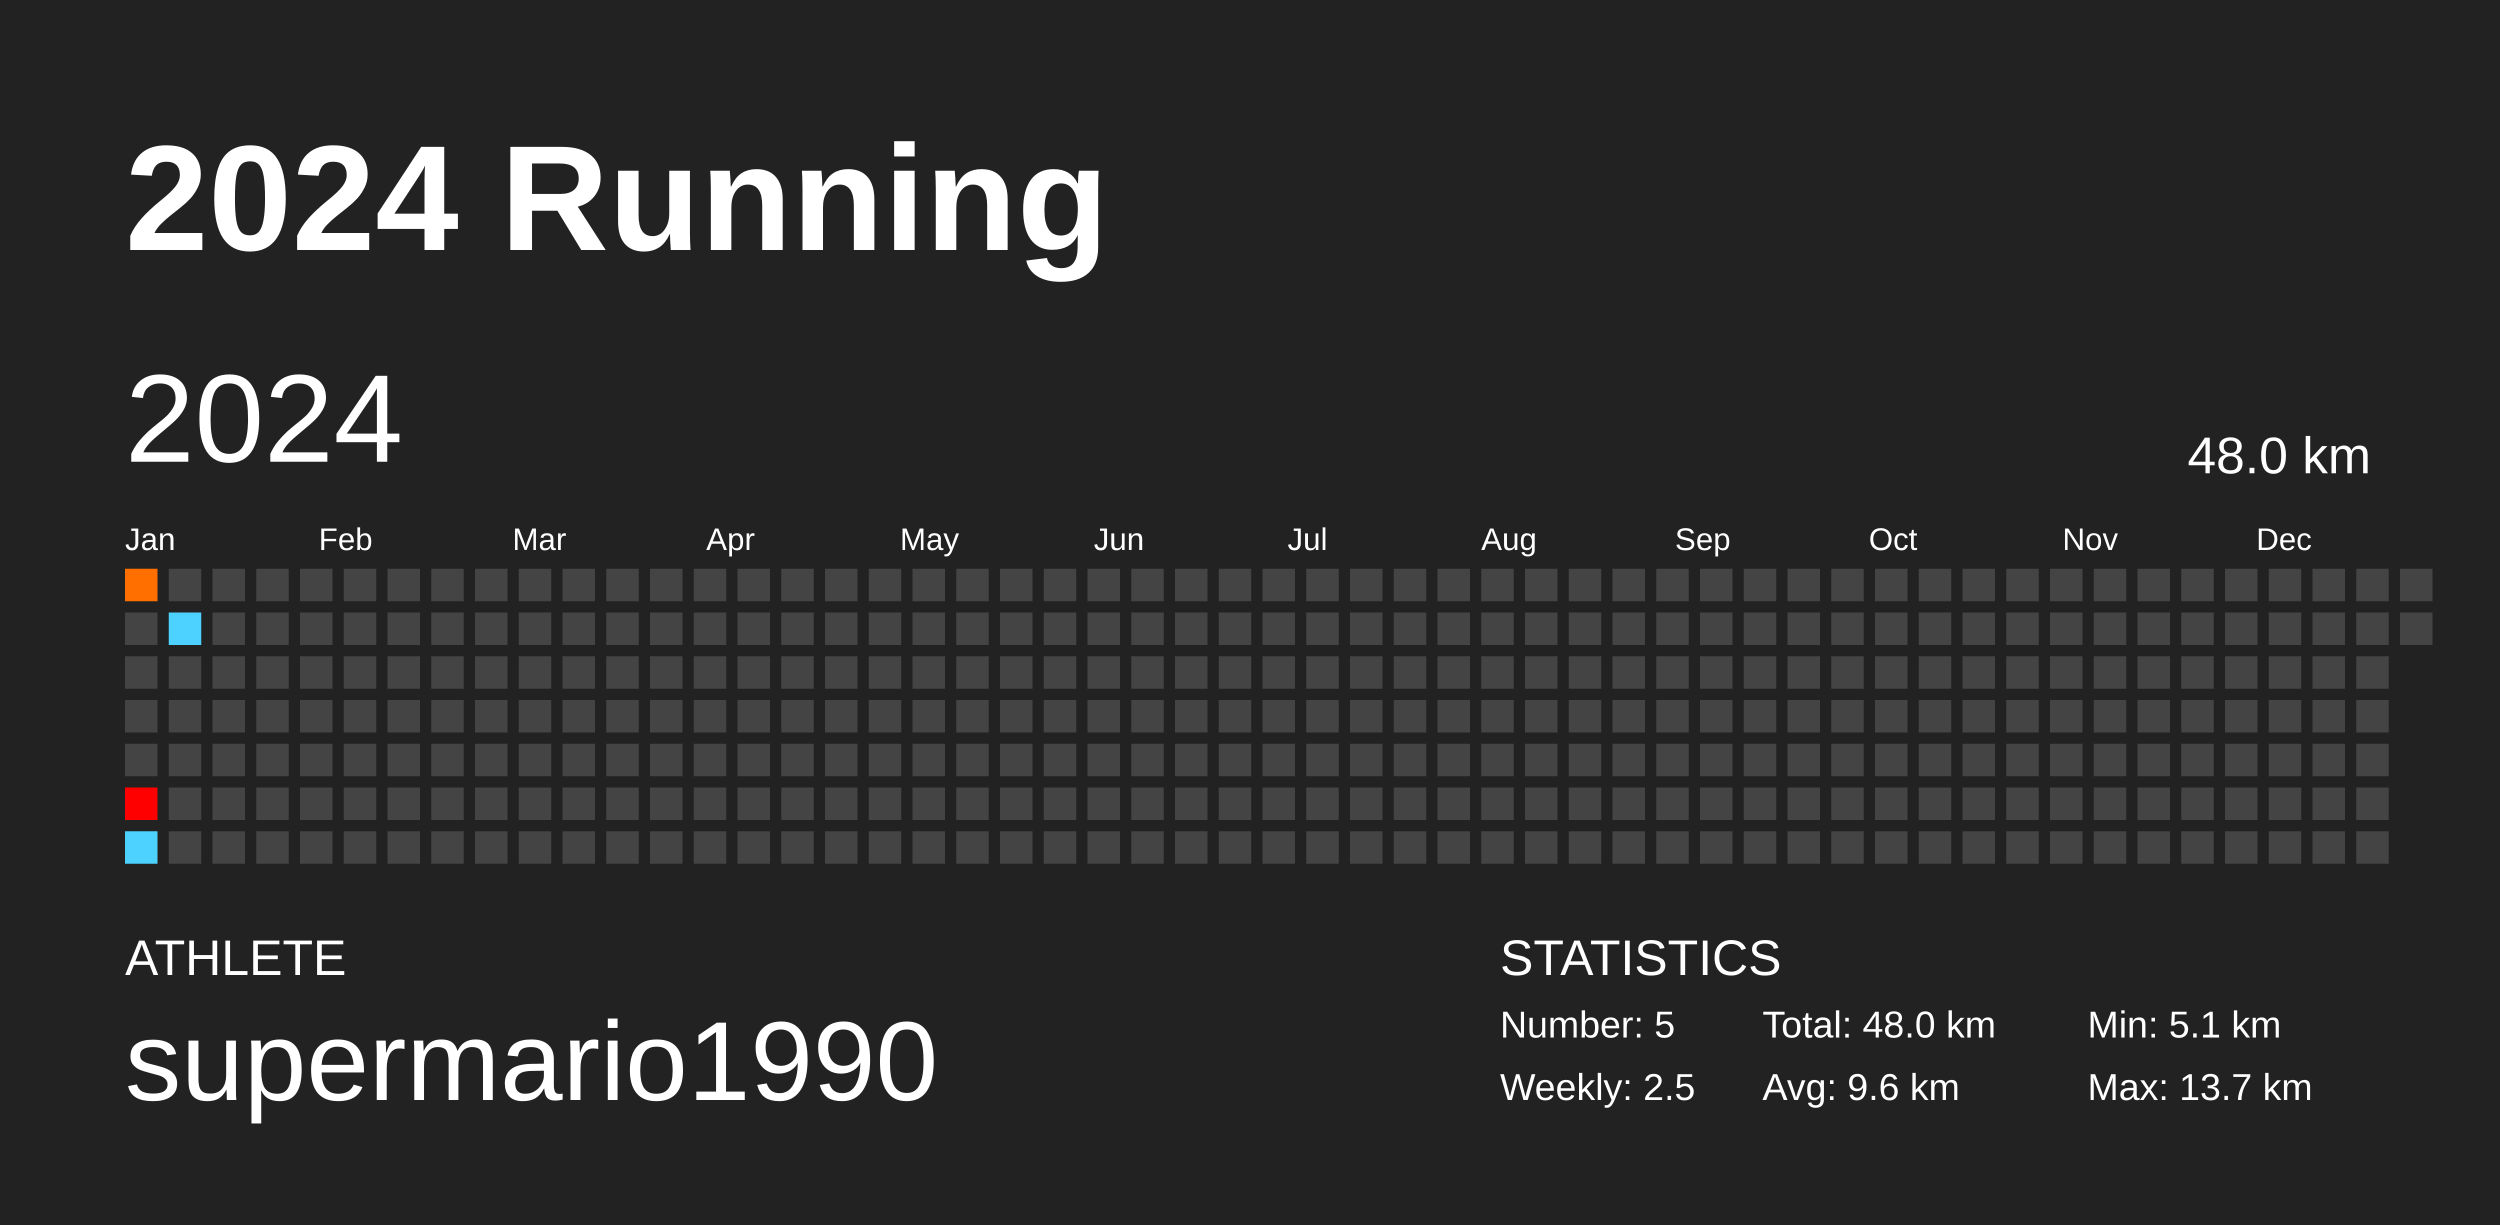
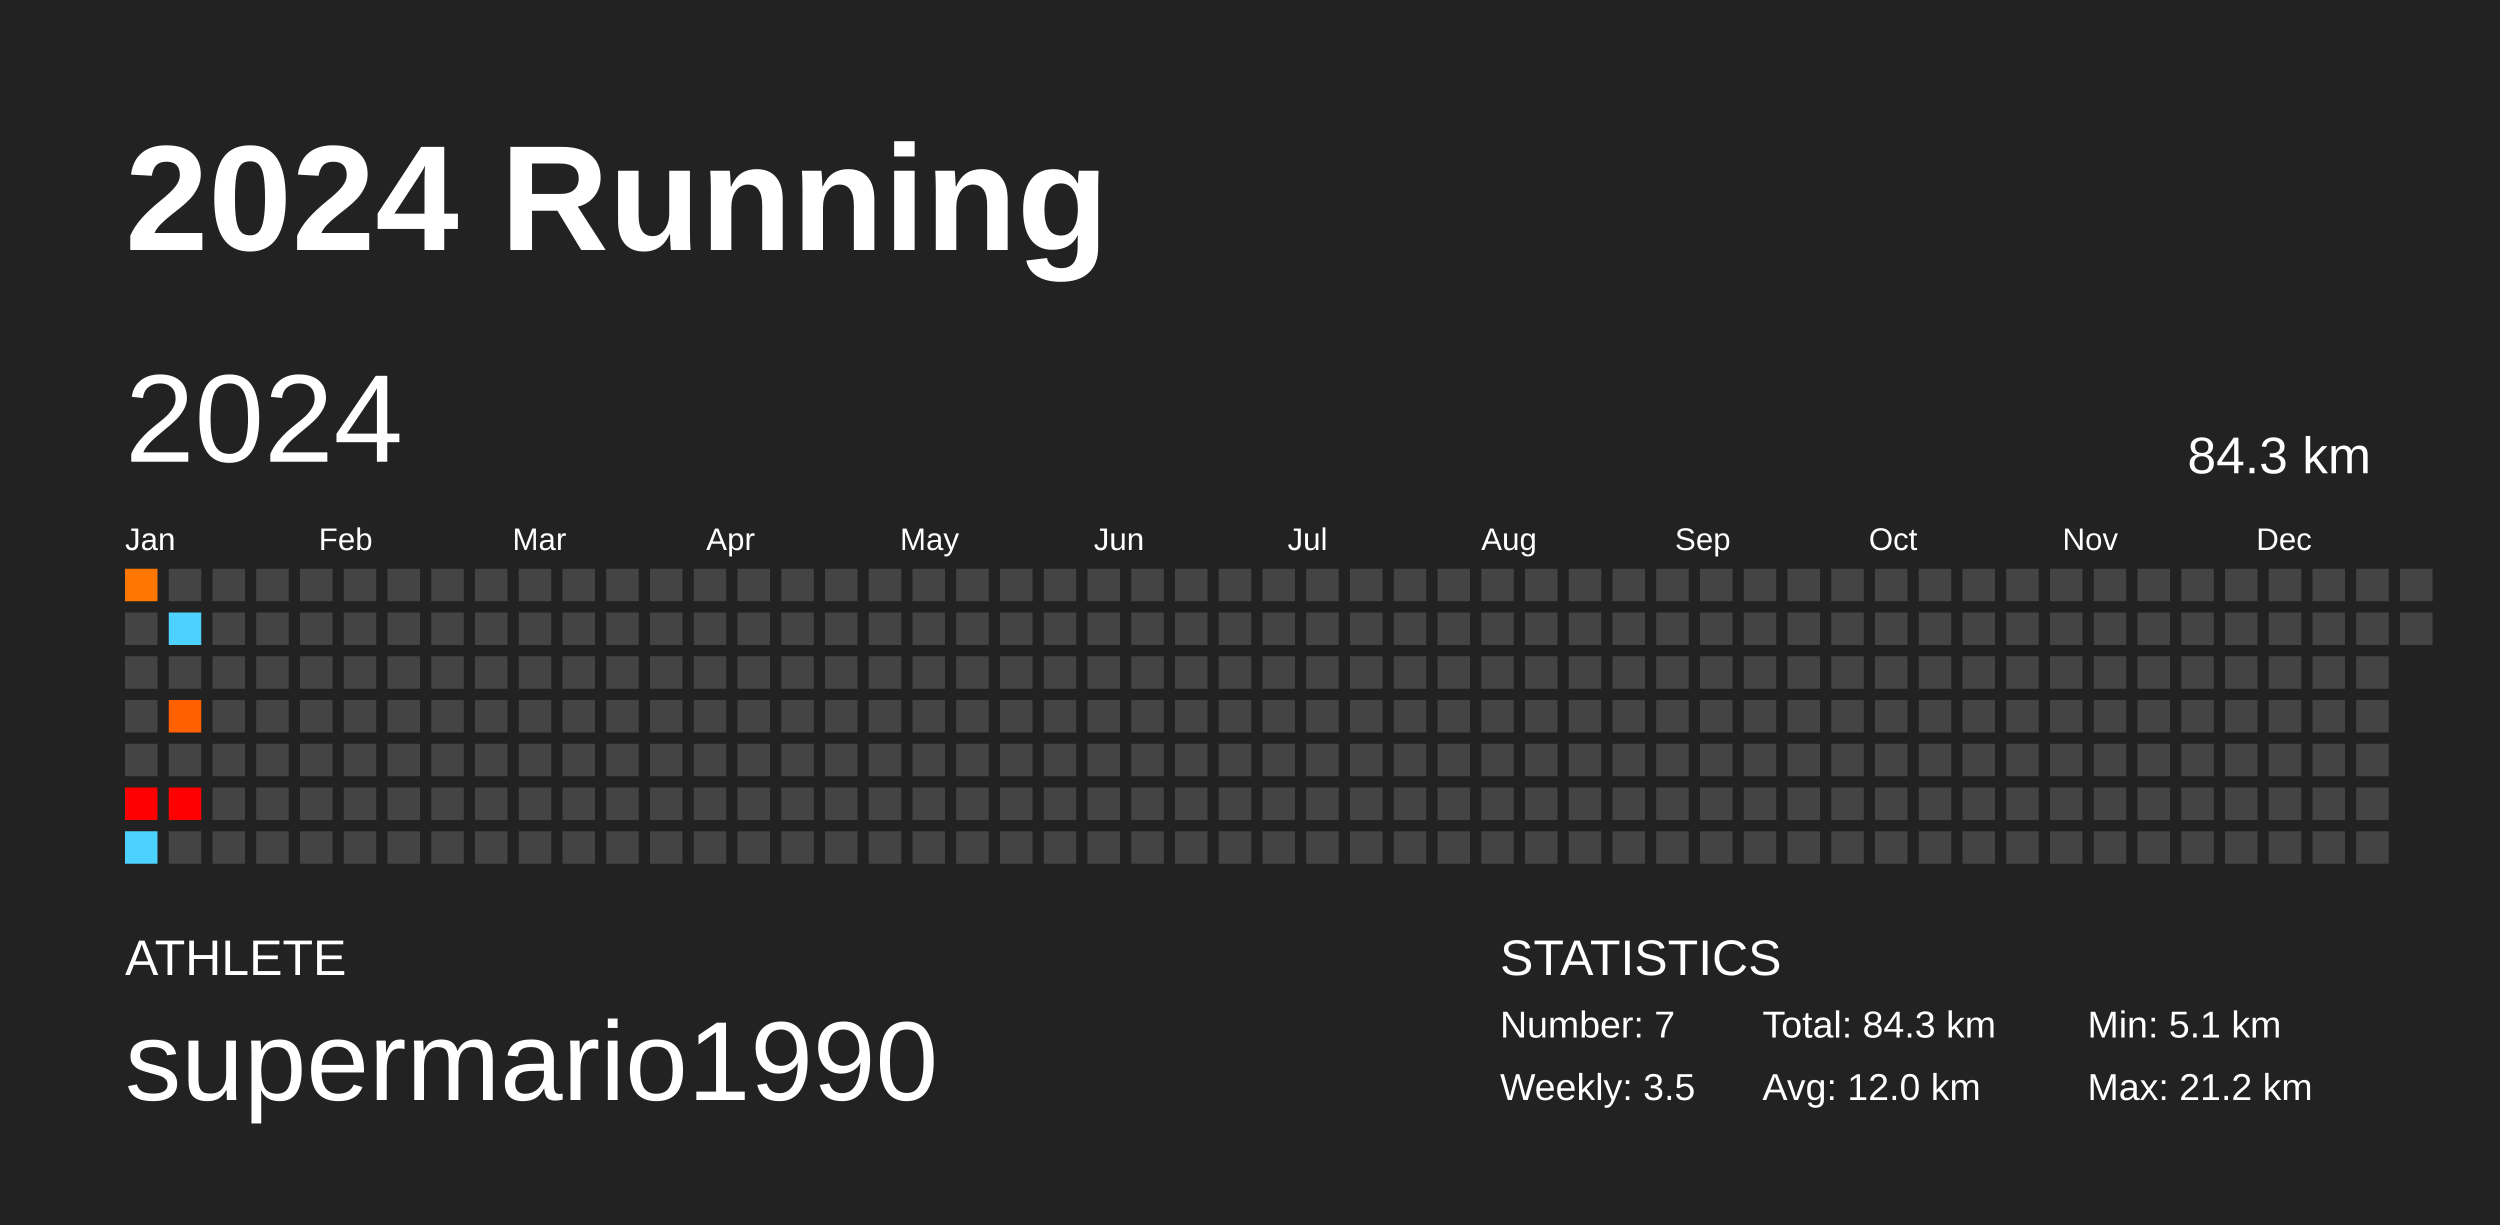
<svg xmlns="http://www.w3.org/2000/svg" baseProfile="full" height="98mm" version="1.1" viewBox="0,0,200,98" width="200mm">
  <defs />
  <rect fill="#222222" height="98" width="200" x="0" y="0" />
  <text fill="#FFFFFF" style="font-size:12px; font-family:Arial; font-weight:bold;" x="10" y="20">2024 Running</text>
  <text fill="#FFFFFF" style="font-size:4px; font-family:Arial" x="10" y="78">ATHLETE</text>
  <text fill="#FFFFFF" style="font-size:9px; font-family:Arial" x="10" y="88">supermario1990</text>
  <text fill="#FFFFFF" style="font-size:4px; font-family:Arial" x="120" y="78">STATISTICS</text>
-   <text fill="#FFFFFF" style="font-size:3px; font-family:Arial" x="120" y="83">Number: 5</text>
-   <text fill="#FFFFFF" style="font-size:3px; font-family:Arial" x="120" y="88">Weekly: 2.5</text>
-   <text fill="#FFFFFF" style="font-size:3px; font-family:Arial" x="141" y="83">Total: 48.0 km</text>
-   <text fill="#FFFFFF" style="font-size:3px; font-family:Arial" x="141" y="88">Avg: 9.6 km</text>
+   <text fill="#FFFFFF" style="font-size:3px; font-family:Arial" x="120" y="83">Number: 7</text>
+   <text fill="#FFFFFF" style="font-size:3px; font-family:Arial" x="120" y="88">Weekly: 3.5</text>
+   <text fill="#FFFFFF" style="font-size:3px; font-family:Arial" x="141" y="83">Total: 84.3 km</text>
+   <text fill="#FFFFFF" style="font-size:3px; font-family:Arial" x="141" y="88">Avg: 12.0 km</text>
  <text fill="#FFFFFF" style="font-size:3px; font-family:Arial" x="167" y="83">Min: 5.1 km</text>
-   <text fill="#FFFFFF" style="font-size:3px; font-family:Arial" x="167" y="88">Max: 13.7 km</text>
+   <text fill="#FFFFFF" style="font-size:3px; font-family:Arial" x="167" y="88">Max: 21.2 km</text>
  <text dominant-baseline="hanging" fill="#FFFFFF" style="font-size:10.0px; font-family:Arial;" x="10" y="30">2024</text>
-   <text dominant-baseline="hanging" fill="#FFFFFF" style="font-size:4.125px; font-family:Arial;" x="175" y="35">48.0 km</text>
+   <text dominant-baseline="hanging" fill="#FFFFFF" style="font-size:4.125px; font-family:Arial;" x="175" y="35">84.3 km</text>
  <text fill="#FFFFFF" style="font-size:2.5px; font-family:Arial" x="10.0" y="44">Jan</text>
  <text fill="#FFFFFF" style="font-size:2.5px; font-family:Arial" x="25.5" y="44">Feb</text>
  <text fill="#FFFFFF" style="font-size:2.5px; font-family:Arial" x="41.0" y="44">Mar</text>
  <text fill="#FFFFFF" style="font-size:2.5px; font-family:Arial" x="56.5" y="44">Apr</text>
  <text fill="#FFFFFF" style="font-size:2.5px; font-family:Arial" x="72.0" y="44">May</text>
  <text fill="#FFFFFF" style="font-size:2.5px; font-family:Arial" x="87.5" y="44">Jun</text>
  <text fill="#FFFFFF" style="font-size:2.5px; font-family:Arial" x="103.0" y="44">Jul</text>
  <text fill="#FFFFFF" style="font-size:2.5px; font-family:Arial" x="118.5" y="44">Aug</text>
  <text fill="#FFFFFF" style="font-size:2.5px; font-family:Arial" x="134.0" y="44">Sep</text>
  <text fill="#FFFFFF" style="font-size:2.5px; font-family:Arial" x="149.5" y="44">Oct</text>
  <text fill="#FFFFFF" style="font-size:2.5px; font-family:Arial" x="165.0" y="44">Nov</text>
  <text fill="#FFFFFF" style="font-size:2.5px; font-family:Arial" x="180.5" y="44">Dec</text>
-   <rect fill="#ff6f00" height="2.6" width="2.6" x="10.0" y="45.5" />
+   <rect fill="#ff7700" height="2.6" width="2.6" x="10.0" y="45.5" />
  <rect fill="#444444" height="2.6" width="2.6" x="10.0" y="49.0" />
  <rect fill="#444444" height="2.6" width="2.6" x="10.0" y="52.5" />
  <rect fill="#444444" height="2.6" width="2.6" x="10.0" y="56.0" />
  <rect fill="#444444" height="2.6" width="2.6" x="10.0" y="59.5" />
  <rect fill="red" height="2.6" width="2.6" x="10.0" y="63.0" />
  <rect fill="#4dd2ff" height="2.6" width="2.6" x="10.0" y="66.5" />
  <rect fill="#444444" height="2.6" width="2.6" x="13.5" y="45.5" />
  <rect fill="#4dd2ff" height="2.6" width="2.6" x="13.5" y="49.0" />
  <rect fill="#444444" height="2.6" width="2.6" x="13.5" y="52.5" />
-   <rect fill="#444444" height="2.6" width="2.6" x="13.5" y="56.0" />
+   <rect fill="#ff6100" height="2.6" width="2.6" x="13.5" y="56.0" />
  <rect fill="#444444" height="2.6" width="2.6" x="13.5" y="59.5" />
-   <rect fill="#444444" height="2.6" width="2.6" x="13.5" y="63.0" />
+   <rect fill="red" height="2.6" width="2.6" x="13.5" y="63.0" />
  <rect fill="#444444" height="2.6" width="2.6" x="13.5" y="66.5" />
  <rect fill="#444444" height="2.6" width="2.6" x="17.0" y="45.5" />
  <rect fill="#444444" height="2.6" width="2.6" x="17.0" y="49.0" />
  <rect fill="#444444" height="2.6" width="2.6" x="17.0" y="52.5" />
  <rect fill="#444444" height="2.6" width="2.6" x="17.0" y="56.0" />
  <rect fill="#444444" height="2.6" width="2.6" x="17.0" y="59.5" />
  <rect fill="#444444" height="2.6" width="2.6" x="17.0" y="63.0" />
  <rect fill="#444444" height="2.6" width="2.6" x="17.0" y="66.5" />
  <rect fill="#444444" height="2.6" width="2.6" x="20.5" y="45.5" />
  <rect fill="#444444" height="2.6" width="2.6" x="20.5" y="49.0" />
  <rect fill="#444444" height="2.6" width="2.6" x="20.5" y="52.5" />
  <rect fill="#444444" height="2.6" width="2.6" x="20.5" y="56.0" />
  <rect fill="#444444" height="2.6" width="2.6" x="20.5" y="59.5" />
  <rect fill="#444444" height="2.6" width="2.6" x="20.5" y="63.0" />
  <rect fill="#444444" height="2.6" width="2.6" x="20.5" y="66.5" />
  <rect fill="#444444" height="2.6" width="2.6" x="24.0" y="45.5" />
  <rect fill="#444444" height="2.6" width="2.6" x="24.0" y="49.0" />
  <rect fill="#444444" height="2.6" width="2.6" x="24.0" y="52.5" />
  <rect fill="#444444" height="2.6" width="2.6" x="24.0" y="56.0" />
  <rect fill="#444444" height="2.6" width="2.6" x="24.0" y="59.5" />
  <rect fill="#444444" height="2.6" width="2.6" x="24.0" y="63.0" />
  <rect fill="#444444" height="2.6" width="2.6" x="24.0" y="66.5" />
  <rect fill="#444444" height="2.6" width="2.6" x="27.5" y="45.5" />
  <rect fill="#444444" height="2.6" width="2.6" x="27.5" y="49.0" />
  <rect fill="#444444" height="2.6" width="2.6" x="27.5" y="52.5" />
  <rect fill="#444444" height="2.6" width="2.6" x="27.5" y="56.0" />
  <rect fill="#444444" height="2.6" width="2.6" x="27.5" y="59.5" />
  <rect fill="#444444" height="2.6" width="2.6" x="27.5" y="63.0" />
  <rect fill="#444444" height="2.6" width="2.6" x="27.5" y="66.5" />
  <rect fill="#444444" height="2.6" width="2.6" x="31.0" y="45.5" />
  <rect fill="#444444" height="2.6" width="2.6" x="31.0" y="49.0" />
  <rect fill="#444444" height="2.6" width="2.6" x="31.0" y="52.5" />
  <rect fill="#444444" height="2.6" width="2.6" x="31.0" y="56.0" />
  <rect fill="#444444" height="2.6" width="2.6" x="31.0" y="59.5" />
  <rect fill="#444444" height="2.6" width="2.6" x="31.0" y="63.0" />
  <rect fill="#444444" height="2.6" width="2.6" x="31.0" y="66.5" />
  <rect fill="#444444" height="2.6" width="2.6" x="34.5" y="45.5" />
  <rect fill="#444444" height="2.6" width="2.6" x="34.5" y="49.0" />
  <rect fill="#444444" height="2.6" width="2.6" x="34.5" y="52.5" />
  <rect fill="#444444" height="2.6" width="2.6" x="34.5" y="56.0" />
  <rect fill="#444444" height="2.6" width="2.6" x="34.5" y="59.5" />
  <rect fill="#444444" height="2.6" width="2.6" x="34.5" y="63.0" />
  <rect fill="#444444" height="2.6" width="2.6" x="34.5" y="66.5" />
  <rect fill="#444444" height="2.6" width="2.6" x="38.0" y="45.5" />
  <rect fill="#444444" height="2.6" width="2.6" x="38.0" y="49.0" />
  <rect fill="#444444" height="2.6" width="2.6" x="38.0" y="52.5" />
  <rect fill="#444444" height="2.6" width="2.6" x="38.0" y="56.0" />
  <rect fill="#444444" height="2.6" width="2.6" x="38.0" y="59.5" />
  <rect fill="#444444" height="2.6" width="2.6" x="38.0" y="63.0" />
  <rect fill="#444444" height="2.6" width="2.6" x="38.0" y="66.5" />
  <rect fill="#444444" height="2.6" width="2.6" x="41.5" y="45.5" />
  <rect fill="#444444" height="2.6" width="2.6" x="41.5" y="49.0" />
  <rect fill="#444444" height="2.6" width="2.6" x="41.5" y="52.5" />
  <rect fill="#444444" height="2.6" width="2.6" x="41.5" y="56.0" />
  <rect fill="#444444" height="2.6" width="2.6" x="41.5" y="59.5" />
  <rect fill="#444444" height="2.6" width="2.6" x="41.5" y="63.0" />
  <rect fill="#444444" height="2.6" width="2.6" x="41.5" y="66.5" />
  <rect fill="#444444" height="2.6" width="2.6" x="45.0" y="45.5" />
  <rect fill="#444444" height="2.6" width="2.6" x="45.0" y="49.0" />
  <rect fill="#444444" height="2.6" width="2.6" x="45.0" y="52.5" />
  <rect fill="#444444" height="2.6" width="2.6" x="45.0" y="56.0" />
  <rect fill="#444444" height="2.6" width="2.6" x="45.0" y="59.5" />
  <rect fill="#444444" height="2.6" width="2.6" x="45.0" y="63.0" />
  <rect fill="#444444" height="2.6" width="2.6" x="45.0" y="66.5" />
  <rect fill="#444444" height="2.6" width="2.6" x="48.5" y="45.5" />
  <rect fill="#444444" height="2.6" width="2.6" x="48.5" y="49.0" />
  <rect fill="#444444" height="2.6" width="2.6" x="48.5" y="52.5" />
  <rect fill="#444444" height="2.6" width="2.6" x="48.5" y="56.0" />
  <rect fill="#444444" height="2.6" width="2.6" x="48.5" y="59.5" />
  <rect fill="#444444" height="2.6" width="2.6" x="48.5" y="63.0" />
  <rect fill="#444444" height="2.6" width="2.6" x="48.5" y="66.5" />
  <rect fill="#444444" height="2.6" width="2.6" x="52.0" y="45.5" />
  <rect fill="#444444" height="2.6" width="2.6" x="52.0" y="49.0" />
  <rect fill="#444444" height="2.6" width="2.6" x="52.0" y="52.5" />
  <rect fill="#444444" height="2.6" width="2.6" x="52.0" y="56.0" />
  <rect fill="#444444" height="2.6" width="2.6" x="52.0" y="59.5" />
  <rect fill="#444444" height="2.6" width="2.6" x="52.0" y="63.0" />
  <rect fill="#444444" height="2.6" width="2.6" x="52.0" y="66.5" />
  <rect fill="#444444" height="2.6" width="2.6" x="55.5" y="45.5" />
  <rect fill="#444444" height="2.6" width="2.6" x="55.5" y="49.0" />
  <rect fill="#444444" height="2.6" width="2.6" x="55.5" y="52.5" />
  <rect fill="#444444" height="2.6" width="2.6" x="55.5" y="56.0" />
  <rect fill="#444444" height="2.6" width="2.6" x="55.5" y="59.5" />
  <rect fill="#444444" height="2.6" width="2.6" x="55.5" y="63.0" />
  <rect fill="#444444" height="2.6" width="2.6" x="55.5" y="66.5" />
  <rect fill="#444444" height="2.6" width="2.6" x="59.0" y="45.5" />
  <rect fill="#444444" height="2.6" width="2.6" x="59.0" y="49.0" />
  <rect fill="#444444" height="2.6" width="2.6" x="59.0" y="52.5" />
  <rect fill="#444444" height="2.6" width="2.6" x="59.0" y="56.0" />
  <rect fill="#444444" height="2.6" width="2.6" x="59.0" y="59.5" />
  <rect fill="#444444" height="2.6" width="2.6" x="59.0" y="63.0" />
  <rect fill="#444444" height="2.6" width="2.6" x="59.0" y="66.5" />
  <rect fill="#444444" height="2.6" width="2.6" x="62.5" y="45.5" />
  <rect fill="#444444" height="2.6" width="2.6" x="62.5" y="49.0" />
  <rect fill="#444444" height="2.6" width="2.6" x="62.5" y="52.5" />
  <rect fill="#444444" height="2.6" width="2.6" x="62.5" y="56.0" />
  <rect fill="#444444" height="2.6" width="2.6" x="62.5" y="59.5" />
  <rect fill="#444444" height="2.6" width="2.6" x="62.5" y="63.0" />
  <rect fill="#444444" height="2.6" width="2.6" x="62.5" y="66.5" />
  <rect fill="#444444" height="2.6" width="2.6" x="66.0" y="45.5" />
  <rect fill="#444444" height="2.6" width="2.6" x="66.0" y="49.0" />
  <rect fill="#444444" height="2.6" width="2.6" x="66.0" y="52.5" />
  <rect fill="#444444" height="2.6" width="2.6" x="66.0" y="56.0" />
  <rect fill="#444444" height="2.6" width="2.6" x="66.0" y="59.5" />
  <rect fill="#444444" height="2.6" width="2.6" x="66.0" y="63.0" />
  <rect fill="#444444" height="2.6" width="2.6" x="66.0" y="66.5" />
  <rect fill="#444444" height="2.6" width="2.6" x="69.5" y="45.5" />
  <rect fill="#444444" height="2.6" width="2.6" x="69.5" y="49.0" />
  <rect fill="#444444" height="2.6" width="2.6" x="69.5" y="52.5" />
  <rect fill="#444444" height="2.6" width="2.6" x="69.5" y="56.0" />
  <rect fill="#444444" height="2.6" width="2.6" x="69.5" y="59.5" />
  <rect fill="#444444" height="2.6" width="2.6" x="69.5" y="63.0" />
  <rect fill="#444444" height="2.6" width="2.6" x="69.5" y="66.5" />
  <rect fill="#444444" height="2.6" width="2.6" x="73.0" y="45.5" />
  <rect fill="#444444" height="2.6" width="2.6" x="73.0" y="49.0" />
  <rect fill="#444444" height="2.6" width="2.6" x="73.0" y="52.5" />
  <rect fill="#444444" height="2.6" width="2.6" x="73.0" y="56.0" />
  <rect fill="#444444" height="2.6" width="2.6" x="73.0" y="59.5" />
  <rect fill="#444444" height="2.6" width="2.6" x="73.0" y="63.0" />
  <rect fill="#444444" height="2.6" width="2.6" x="73.0" y="66.5" />
  <rect fill="#444444" height="2.6" width="2.6" x="76.5" y="45.5" />
  <rect fill="#444444" height="2.6" width="2.6" x="76.5" y="49.0" />
  <rect fill="#444444" height="2.6" width="2.6" x="76.5" y="52.5" />
  <rect fill="#444444" height="2.6" width="2.6" x="76.5" y="56.0" />
  <rect fill="#444444" height="2.6" width="2.6" x="76.5" y="59.5" />
  <rect fill="#444444" height="2.6" width="2.6" x="76.5" y="63.0" />
  <rect fill="#444444" height="2.6" width="2.6" x="76.5" y="66.5" />
  <rect fill="#444444" height="2.6" width="2.6" x="80.0" y="45.5" />
  <rect fill="#444444" height="2.6" width="2.6" x="80.0" y="49.0" />
  <rect fill="#444444" height="2.6" width="2.6" x="80.0" y="52.5" />
  <rect fill="#444444" height="2.6" width="2.6" x="80.0" y="56.0" />
  <rect fill="#444444" height="2.6" width="2.6" x="80.0" y="59.5" />
  <rect fill="#444444" height="2.6" width="2.6" x="80.0" y="63.0" />
  <rect fill="#444444" height="2.6" width="2.6" x="80.0" y="66.5" />
  <rect fill="#444444" height="2.6" width="2.6" x="83.5" y="45.5" />
  <rect fill="#444444" height="2.6" width="2.6" x="83.5" y="49.0" />
  <rect fill="#444444" height="2.6" width="2.6" x="83.5" y="52.5" />
  <rect fill="#444444" height="2.6" width="2.6" x="83.5" y="56.0" />
  <rect fill="#444444" height="2.6" width="2.6" x="83.5" y="59.5" />
  <rect fill="#444444" height="2.6" width="2.6" x="83.5" y="63.0" />
  <rect fill="#444444" height="2.6" width="2.6" x="83.5" y="66.5" />
  <rect fill="#444444" height="2.6" width="2.6" x="87.0" y="45.5" />
  <rect fill="#444444" height="2.6" width="2.6" x="87.0" y="49.0" />
  <rect fill="#444444" height="2.6" width="2.6" x="87.0" y="52.5" />
  <rect fill="#444444" height="2.6" width="2.6" x="87.0" y="56.0" />
  <rect fill="#444444" height="2.6" width="2.6" x="87.0" y="59.5" />
  <rect fill="#444444" height="2.6" width="2.6" x="87.0" y="63.0" />
  <rect fill="#444444" height="2.6" width="2.6" x="87.0" y="66.5" />
  <rect fill="#444444" height="2.6" width="2.6" x="90.5" y="45.5" />
  <rect fill="#444444" height="2.6" width="2.6" x="90.5" y="49.0" />
  <rect fill="#444444" height="2.6" width="2.6" x="90.5" y="52.5" />
  <rect fill="#444444" height="2.6" width="2.6" x="90.5" y="56.0" />
  <rect fill="#444444" height="2.6" width="2.6" x="90.5" y="59.5" />
  <rect fill="#444444" height="2.6" width="2.6" x="90.5" y="63.0" />
  <rect fill="#444444" height="2.6" width="2.6" x="90.5" y="66.5" />
  <rect fill="#444444" height="2.6" width="2.6" x="94.0" y="45.5" />
  <rect fill="#444444" height="2.6" width="2.6" x="94.0" y="49.0" />
  <rect fill="#444444" height="2.6" width="2.6" x="94.0" y="52.5" />
  <rect fill="#444444" height="2.6" width="2.6" x="94.0" y="56.0" />
  <rect fill="#444444" height="2.6" width="2.6" x="94.0" y="59.5" />
  <rect fill="#444444" height="2.6" width="2.6" x="94.0" y="63.0" />
  <rect fill="#444444" height="2.6" width="2.6" x="94.0" y="66.5" />
  <rect fill="#444444" height="2.6" width="2.6" x="97.5" y="45.5" />
  <rect fill="#444444" height="2.6" width="2.6" x="97.5" y="49.0" />
  <rect fill="#444444" height="2.6" width="2.6" x="97.5" y="52.5" />
  <rect fill="#444444" height="2.6" width="2.6" x="97.5" y="56.0" />
  <rect fill="#444444" height="2.6" width="2.6" x="97.5" y="59.5" />
  <rect fill="#444444" height="2.6" width="2.6" x="97.5" y="63.0" />
  <rect fill="#444444" height="2.6" width="2.6" x="97.5" y="66.5" />
  <rect fill="#444444" height="2.6" width="2.6" x="101.0" y="45.5" />
  <rect fill="#444444" height="2.6" width="2.6" x="101.0" y="49.0" />
  <rect fill="#444444" height="2.6" width="2.6" x="101.0" y="52.5" />
  <rect fill="#444444" height="2.6" width="2.6" x="101.0" y="56.0" />
  <rect fill="#444444" height="2.6" width="2.6" x="101.0" y="59.5" />
  <rect fill="#444444" height="2.6" width="2.6" x="101.0" y="63.0" />
  <rect fill="#444444" height="2.6" width="2.6" x="101.0" y="66.5" />
  <rect fill="#444444" height="2.6" width="2.6" x="104.5" y="45.5" />
  <rect fill="#444444" height="2.6" width="2.6" x="104.5" y="49.0" />
  <rect fill="#444444" height="2.6" width="2.6" x="104.5" y="52.5" />
  <rect fill="#444444" height="2.6" width="2.6" x="104.5" y="56.0" />
  <rect fill="#444444" height="2.6" width="2.6" x="104.5" y="59.5" />
  <rect fill="#444444" height="2.6" width="2.6" x="104.5" y="63.0" />
  <rect fill="#444444" height="2.6" width="2.6" x="104.5" y="66.5" />
  <rect fill="#444444" height="2.6" width="2.6" x="108.0" y="45.5" />
  <rect fill="#444444" height="2.6" width="2.6" x="108.0" y="49.0" />
  <rect fill="#444444" height="2.6" width="2.6" x="108.0" y="52.5" />
  <rect fill="#444444" height="2.6" width="2.6" x="108.0" y="56.0" />
  <rect fill="#444444" height="2.6" width="2.6" x="108.0" y="59.5" />
  <rect fill="#444444" height="2.6" width="2.6" x="108.0" y="63.0" />
  <rect fill="#444444" height="2.6" width="2.6" x="108.0" y="66.5" />
  <rect fill="#444444" height="2.6" width="2.6" x="111.5" y="45.5" />
  <rect fill="#444444" height="2.6" width="2.6" x="111.5" y="49.0" />
  <rect fill="#444444" height="2.6" width="2.6" x="111.5" y="52.5" />
  <rect fill="#444444" height="2.6" width="2.6" x="111.5" y="56.0" />
  <rect fill="#444444" height="2.6" width="2.6" x="111.5" y="59.5" />
  <rect fill="#444444" height="2.6" width="2.6" x="111.5" y="63.0" />
  <rect fill="#444444" height="2.6" width="2.6" x="111.5" y="66.5" />
  <rect fill="#444444" height="2.6" width="2.6" x="115.0" y="45.5" />
  <rect fill="#444444" height="2.6" width="2.6" x="115.0" y="49.0" />
  <rect fill="#444444" height="2.6" width="2.6" x="115.0" y="52.5" />
  <rect fill="#444444" height="2.6" width="2.6" x="115.0" y="56.0" />
  <rect fill="#444444" height="2.6" width="2.6" x="115.0" y="59.5" />
  <rect fill="#444444" height="2.6" width="2.6" x="115.0" y="63.0" />
  <rect fill="#444444" height="2.6" width="2.6" x="115.0" y="66.5" />
  <rect fill="#444444" height="2.6" width="2.6" x="118.5" y="45.5" />
  <rect fill="#444444" height="2.6" width="2.6" x="118.5" y="49.0" />
  <rect fill="#444444" height="2.6" width="2.6" x="118.5" y="52.5" />
  <rect fill="#444444" height="2.6" width="2.6" x="118.5" y="56.0" />
  <rect fill="#444444" height="2.6" width="2.6" x="118.5" y="59.5" />
  <rect fill="#444444" height="2.6" width="2.6" x="118.5" y="63.0" />
  <rect fill="#444444" height="2.6" width="2.6" x="118.5" y="66.5" />
  <rect fill="#444444" height="2.6" width="2.6" x="122.0" y="45.5" />
  <rect fill="#444444" height="2.6" width="2.6" x="122.0" y="49.0" />
  <rect fill="#444444" height="2.6" width="2.6" x="122.0" y="52.5" />
  <rect fill="#444444" height="2.6" width="2.6" x="122.0" y="56.0" />
  <rect fill="#444444" height="2.6" width="2.6" x="122.0" y="59.5" />
  <rect fill="#444444" height="2.6" width="2.6" x="122.0" y="63.0" />
  <rect fill="#444444" height="2.6" width="2.6" x="122.0" y="66.5" />
  <rect fill="#444444" height="2.6" width="2.6" x="125.5" y="45.5" />
  <rect fill="#444444" height="2.6" width="2.6" x="125.5" y="49.0" />
  <rect fill="#444444" height="2.6" width="2.6" x="125.5" y="52.5" />
  <rect fill="#444444" height="2.6" width="2.6" x="125.5" y="56.0" />
  <rect fill="#444444" height="2.6" width="2.6" x="125.5" y="59.5" />
  <rect fill="#444444" height="2.6" width="2.6" x="125.5" y="63.0" />
  <rect fill="#444444" height="2.6" width="2.6" x="125.5" y="66.5" />
  <rect fill="#444444" height="2.6" width="2.6" x="129.0" y="45.5" />
  <rect fill="#444444" height="2.6" width="2.6" x="129.0" y="49.0" />
  <rect fill="#444444" height="2.6" width="2.6" x="129.0" y="52.5" />
  <rect fill="#444444" height="2.6" width="2.6" x="129.0" y="56.0" />
  <rect fill="#444444" height="2.6" width="2.6" x="129.0" y="59.5" />
  <rect fill="#444444" height="2.6" width="2.6" x="129.0" y="63.0" />
  <rect fill="#444444" height="2.6" width="2.6" x="129.0" y="66.5" />
  <rect fill="#444444" height="2.6" width="2.6" x="132.5" y="45.5" />
  <rect fill="#444444" height="2.6" width="2.6" x="132.5" y="49.0" />
  <rect fill="#444444" height="2.6" width="2.6" x="132.5" y="52.5" />
  <rect fill="#444444" height="2.6" width="2.6" x="132.5" y="56.0" />
  <rect fill="#444444" height="2.6" width="2.6" x="132.5" y="59.5" />
  <rect fill="#444444" height="2.6" width="2.6" x="132.5" y="63.0" />
  <rect fill="#444444" height="2.6" width="2.6" x="132.5" y="66.5" />
  <rect fill="#444444" height="2.6" width="2.6" x="136.0" y="45.5" />
  <rect fill="#444444" height="2.6" width="2.6" x="136.0" y="49.0" />
  <rect fill="#444444" height="2.6" width="2.6" x="136.0" y="52.5" />
  <rect fill="#444444" height="2.6" width="2.6" x="136.0" y="56.0" />
  <rect fill="#444444" height="2.6" width="2.6" x="136.0" y="59.5" />
  <rect fill="#444444" height="2.6" width="2.6" x="136.0" y="63.0" />
  <rect fill="#444444" height="2.6" width="2.6" x="136.0" y="66.5" />
  <rect fill="#444444" height="2.6" width="2.6" x="139.5" y="45.5" />
  <rect fill="#444444" height="2.6" width="2.6" x="139.5" y="49.0" />
  <rect fill="#444444" height="2.6" width="2.6" x="139.5" y="52.5" />
  <rect fill="#444444" height="2.6" width="2.6" x="139.5" y="56.0" />
  <rect fill="#444444" height="2.6" width="2.6" x="139.5" y="59.5" />
  <rect fill="#444444" height="2.6" width="2.6" x="139.5" y="63.0" />
  <rect fill="#444444" height="2.6" width="2.6" x="139.5" y="66.5" />
  <rect fill="#444444" height="2.6" width="2.6" x="143.0" y="45.5" />
  <rect fill="#444444" height="2.6" width="2.6" x="143.0" y="49.0" />
  <rect fill="#444444" height="2.6" width="2.6" x="143.0" y="52.5" />
  <rect fill="#444444" height="2.6" width="2.6" x="143.0" y="56.0" />
  <rect fill="#444444" height="2.6" width="2.6" x="143.0" y="59.5" />
  <rect fill="#444444" height="2.6" width="2.6" x="143.0" y="63.0" />
  <rect fill="#444444" height="2.6" width="2.6" x="143.0" y="66.5" />
  <rect fill="#444444" height="2.6" width="2.6" x="146.5" y="45.5" />
  <rect fill="#444444" height="2.6" width="2.6" x="146.5" y="49.0" />
  <rect fill="#444444" height="2.6" width="2.6" x="146.5" y="52.5" />
  <rect fill="#444444" height="2.6" width="2.6" x="146.5" y="56.0" />
  <rect fill="#444444" height="2.6" width="2.6" x="146.5" y="59.5" />
  <rect fill="#444444" height="2.6" width="2.6" x="146.5" y="63.0" />
  <rect fill="#444444" height="2.6" width="2.6" x="146.5" y="66.5" />
  <rect fill="#444444" height="2.6" width="2.6" x="150.0" y="45.5" />
  <rect fill="#444444" height="2.6" width="2.6" x="150.0" y="49.0" />
  <rect fill="#444444" height="2.6" width="2.6" x="150.0" y="52.5" />
  <rect fill="#444444" height="2.6" width="2.6" x="150.0" y="56.0" />
  <rect fill="#444444" height="2.6" width="2.6" x="150.0" y="59.5" />
  <rect fill="#444444" height="2.6" width="2.6" x="150.0" y="63.0" />
  <rect fill="#444444" height="2.6" width="2.6" x="150.0" y="66.5" />
  <rect fill="#444444" height="2.6" width="2.6" x="153.5" y="45.5" />
  <rect fill="#444444" height="2.6" width="2.6" x="153.5" y="49.0" />
  <rect fill="#444444" height="2.6" width="2.6" x="153.5" y="52.5" />
  <rect fill="#444444" height="2.6" width="2.6" x="153.5" y="56.0" />
  <rect fill="#444444" height="2.6" width="2.6" x="153.5" y="59.5" />
  <rect fill="#444444" height="2.6" width="2.6" x="153.5" y="63.0" />
  <rect fill="#444444" height="2.6" width="2.6" x="153.5" y="66.5" />
  <rect fill="#444444" height="2.6" width="2.6" x="157.0" y="45.5" />
  <rect fill="#444444" height="2.6" width="2.6" x="157.0" y="49.0" />
  <rect fill="#444444" height="2.6" width="2.6" x="157.0" y="52.5" />
  <rect fill="#444444" height="2.6" width="2.6" x="157.0" y="56.0" />
  <rect fill="#444444" height="2.6" width="2.6" x="157.0" y="59.5" />
  <rect fill="#444444" height="2.6" width="2.6" x="157.0" y="63.0" />
  <rect fill="#444444" height="2.6" width="2.6" x="157.0" y="66.5" />
  <rect fill="#444444" height="2.6" width="2.6" x="160.5" y="45.5" />
  <rect fill="#444444" height="2.6" width="2.6" x="160.5" y="49.0" />
  <rect fill="#444444" height="2.6" width="2.6" x="160.5" y="52.5" />
  <rect fill="#444444" height="2.6" width="2.6" x="160.5" y="56.0" />
  <rect fill="#444444" height="2.6" width="2.6" x="160.5" y="59.5" />
  <rect fill="#444444" height="2.6" width="2.6" x="160.5" y="63.0" />
  <rect fill="#444444" height="2.6" width="2.6" x="160.5" y="66.5" />
  <rect fill="#444444" height="2.6" width="2.6" x="164.0" y="45.5" />
  <rect fill="#444444" height="2.6" width="2.6" x="164.0" y="49.0" />
  <rect fill="#444444" height="2.6" width="2.6" x="164.0" y="52.5" />
  <rect fill="#444444" height="2.6" width="2.6" x="164.0" y="56.0" />
  <rect fill="#444444" height="2.6" width="2.6" x="164.0" y="59.5" />
  <rect fill="#444444" height="2.6" width="2.6" x="164.0" y="63.0" />
  <rect fill="#444444" height="2.6" width="2.6" x="164.0" y="66.5" />
  <rect fill="#444444" height="2.6" width="2.6" x="167.5" y="45.5" />
  <rect fill="#444444" height="2.6" width="2.6" x="167.5" y="49.0" />
  <rect fill="#444444" height="2.6" width="2.6" x="167.5" y="52.5" />
  <rect fill="#444444" height="2.6" width="2.6" x="167.5" y="56.0" />
  <rect fill="#444444" height="2.6" width="2.6" x="167.5" y="59.5" />
  <rect fill="#444444" height="2.6" width="2.6" x="167.5" y="63.0" />
  <rect fill="#444444" height="2.6" width="2.6" x="167.5" y="66.5" />
  <rect fill="#444444" height="2.6" width="2.6" x="171.0" y="45.5" />
  <rect fill="#444444" height="2.6" width="2.6" x="171.0" y="49.0" />
  <rect fill="#444444" height="2.6" width="2.6" x="171.0" y="52.5" />
  <rect fill="#444444" height="2.6" width="2.6" x="171.0" y="56.0" />
  <rect fill="#444444" height="2.6" width="2.6" x="171.0" y="59.5" />
  <rect fill="#444444" height="2.6" width="2.6" x="171.0" y="63.0" />
  <rect fill="#444444" height="2.6" width="2.6" x="171.0" y="66.5" />
  <rect fill="#444444" height="2.6" width="2.6" x="174.5" y="45.5" />
  <rect fill="#444444" height="2.6" width="2.6" x="174.5" y="49.0" />
  <rect fill="#444444" height="2.6" width="2.6" x="174.5" y="52.5" />
  <rect fill="#444444" height="2.6" width="2.6" x="174.5" y="56.0" />
  <rect fill="#444444" height="2.6" width="2.6" x="174.5" y="59.5" />
  <rect fill="#444444" height="2.6" width="2.6" x="174.5" y="63.0" />
  <rect fill="#444444" height="2.6" width="2.6" x="174.5" y="66.5" />
  <rect fill="#444444" height="2.6" width="2.6" x="178.0" y="45.5" />
  <rect fill="#444444" height="2.6" width="2.6" x="178.0" y="49.0" />
  <rect fill="#444444" height="2.6" width="2.6" x="178.0" y="52.5" />
  <rect fill="#444444" height="2.6" width="2.6" x="178.0" y="56.0" />
  <rect fill="#444444" height="2.6" width="2.6" x="178.0" y="59.5" />
  <rect fill="#444444" height="2.6" width="2.6" x="178.0" y="63.0" />
  <rect fill="#444444" height="2.6" width="2.6" x="178.0" y="66.5" />
  <rect fill="#444444" height="2.6" width="2.6" x="181.5" y="45.5" />
  <rect fill="#444444" height="2.6" width="2.6" x="181.5" y="49.0" />
  <rect fill="#444444" height="2.6" width="2.6" x="181.5" y="52.5" />
  <rect fill="#444444" height="2.6" width="2.6" x="181.5" y="56.0" />
  <rect fill="#444444" height="2.6" width="2.6" x="181.5" y="59.5" />
  <rect fill="#444444" height="2.6" width="2.6" x="181.5" y="63.0" />
  <rect fill="#444444" height="2.6" width="2.6" x="181.5" y="66.5" />
  <rect fill="#444444" height="2.6" width="2.6" x="185.0" y="45.5" />
  <rect fill="#444444" height="2.6" width="2.6" x="185.0" y="49.0" />
  <rect fill="#444444" height="2.6" width="2.6" x="185.0" y="52.5" />
  <rect fill="#444444" height="2.6" width="2.6" x="185.0" y="56.0" />
  <rect fill="#444444" height="2.6" width="2.6" x="185.0" y="59.5" />
  <rect fill="#444444" height="2.6" width="2.6" x="185.0" y="63.0" />
  <rect fill="#444444" height="2.6" width="2.6" x="185.0" y="66.5" />
  <rect fill="#444444" height="2.6" width="2.6" x="188.5" y="45.5" />
  <rect fill="#444444" height="2.6" width="2.6" x="188.5" y="49.0" />
  <rect fill="#444444" height="2.6" width="2.6" x="188.5" y="52.5" />
  <rect fill="#444444" height="2.6" width="2.6" x="188.5" y="56.0" />
  <rect fill="#444444" height="2.6" width="2.6" x="188.5" y="59.5" />
  <rect fill="#444444" height="2.6" width="2.6" x="188.5" y="63.0" />
  <rect fill="#444444" height="2.6" width="2.6" x="188.5" y="66.5" />
  <rect fill="#444444" height="2.6" width="2.6" x="192.0" y="45.5" />
  <rect fill="#444444" height="2.6" width="2.6" x="192.0" y="49.0" />
</svg>
